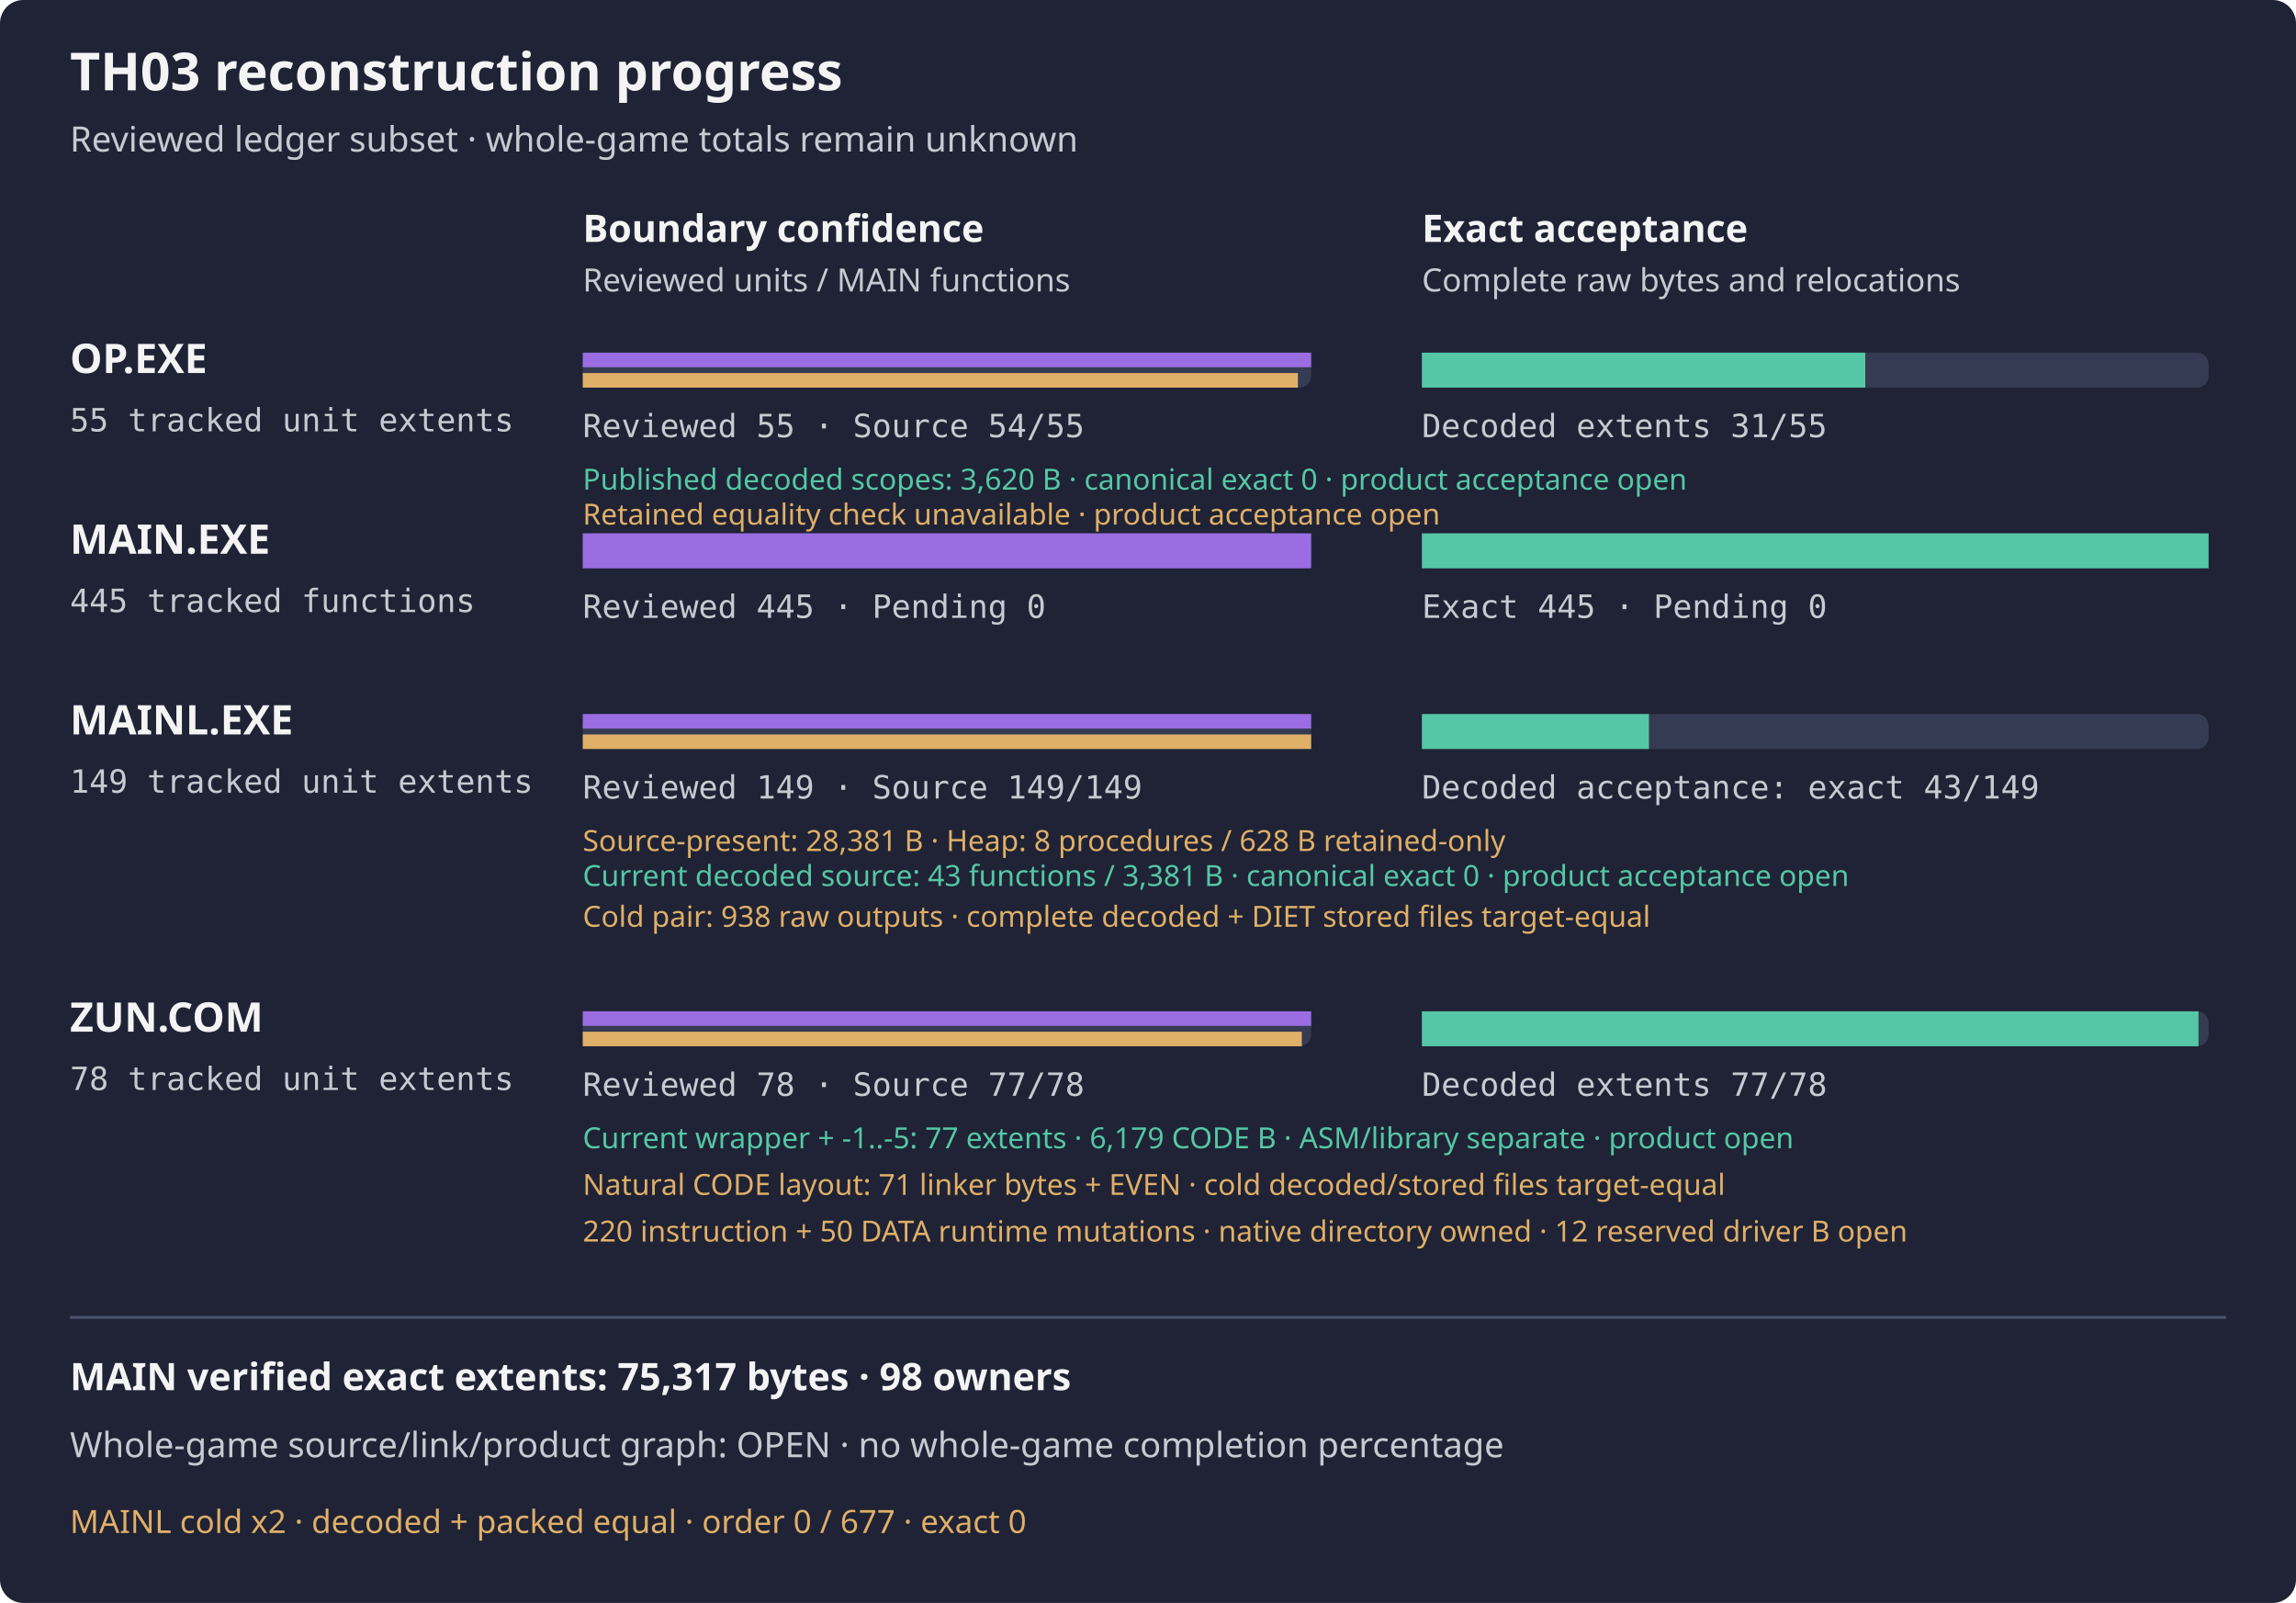
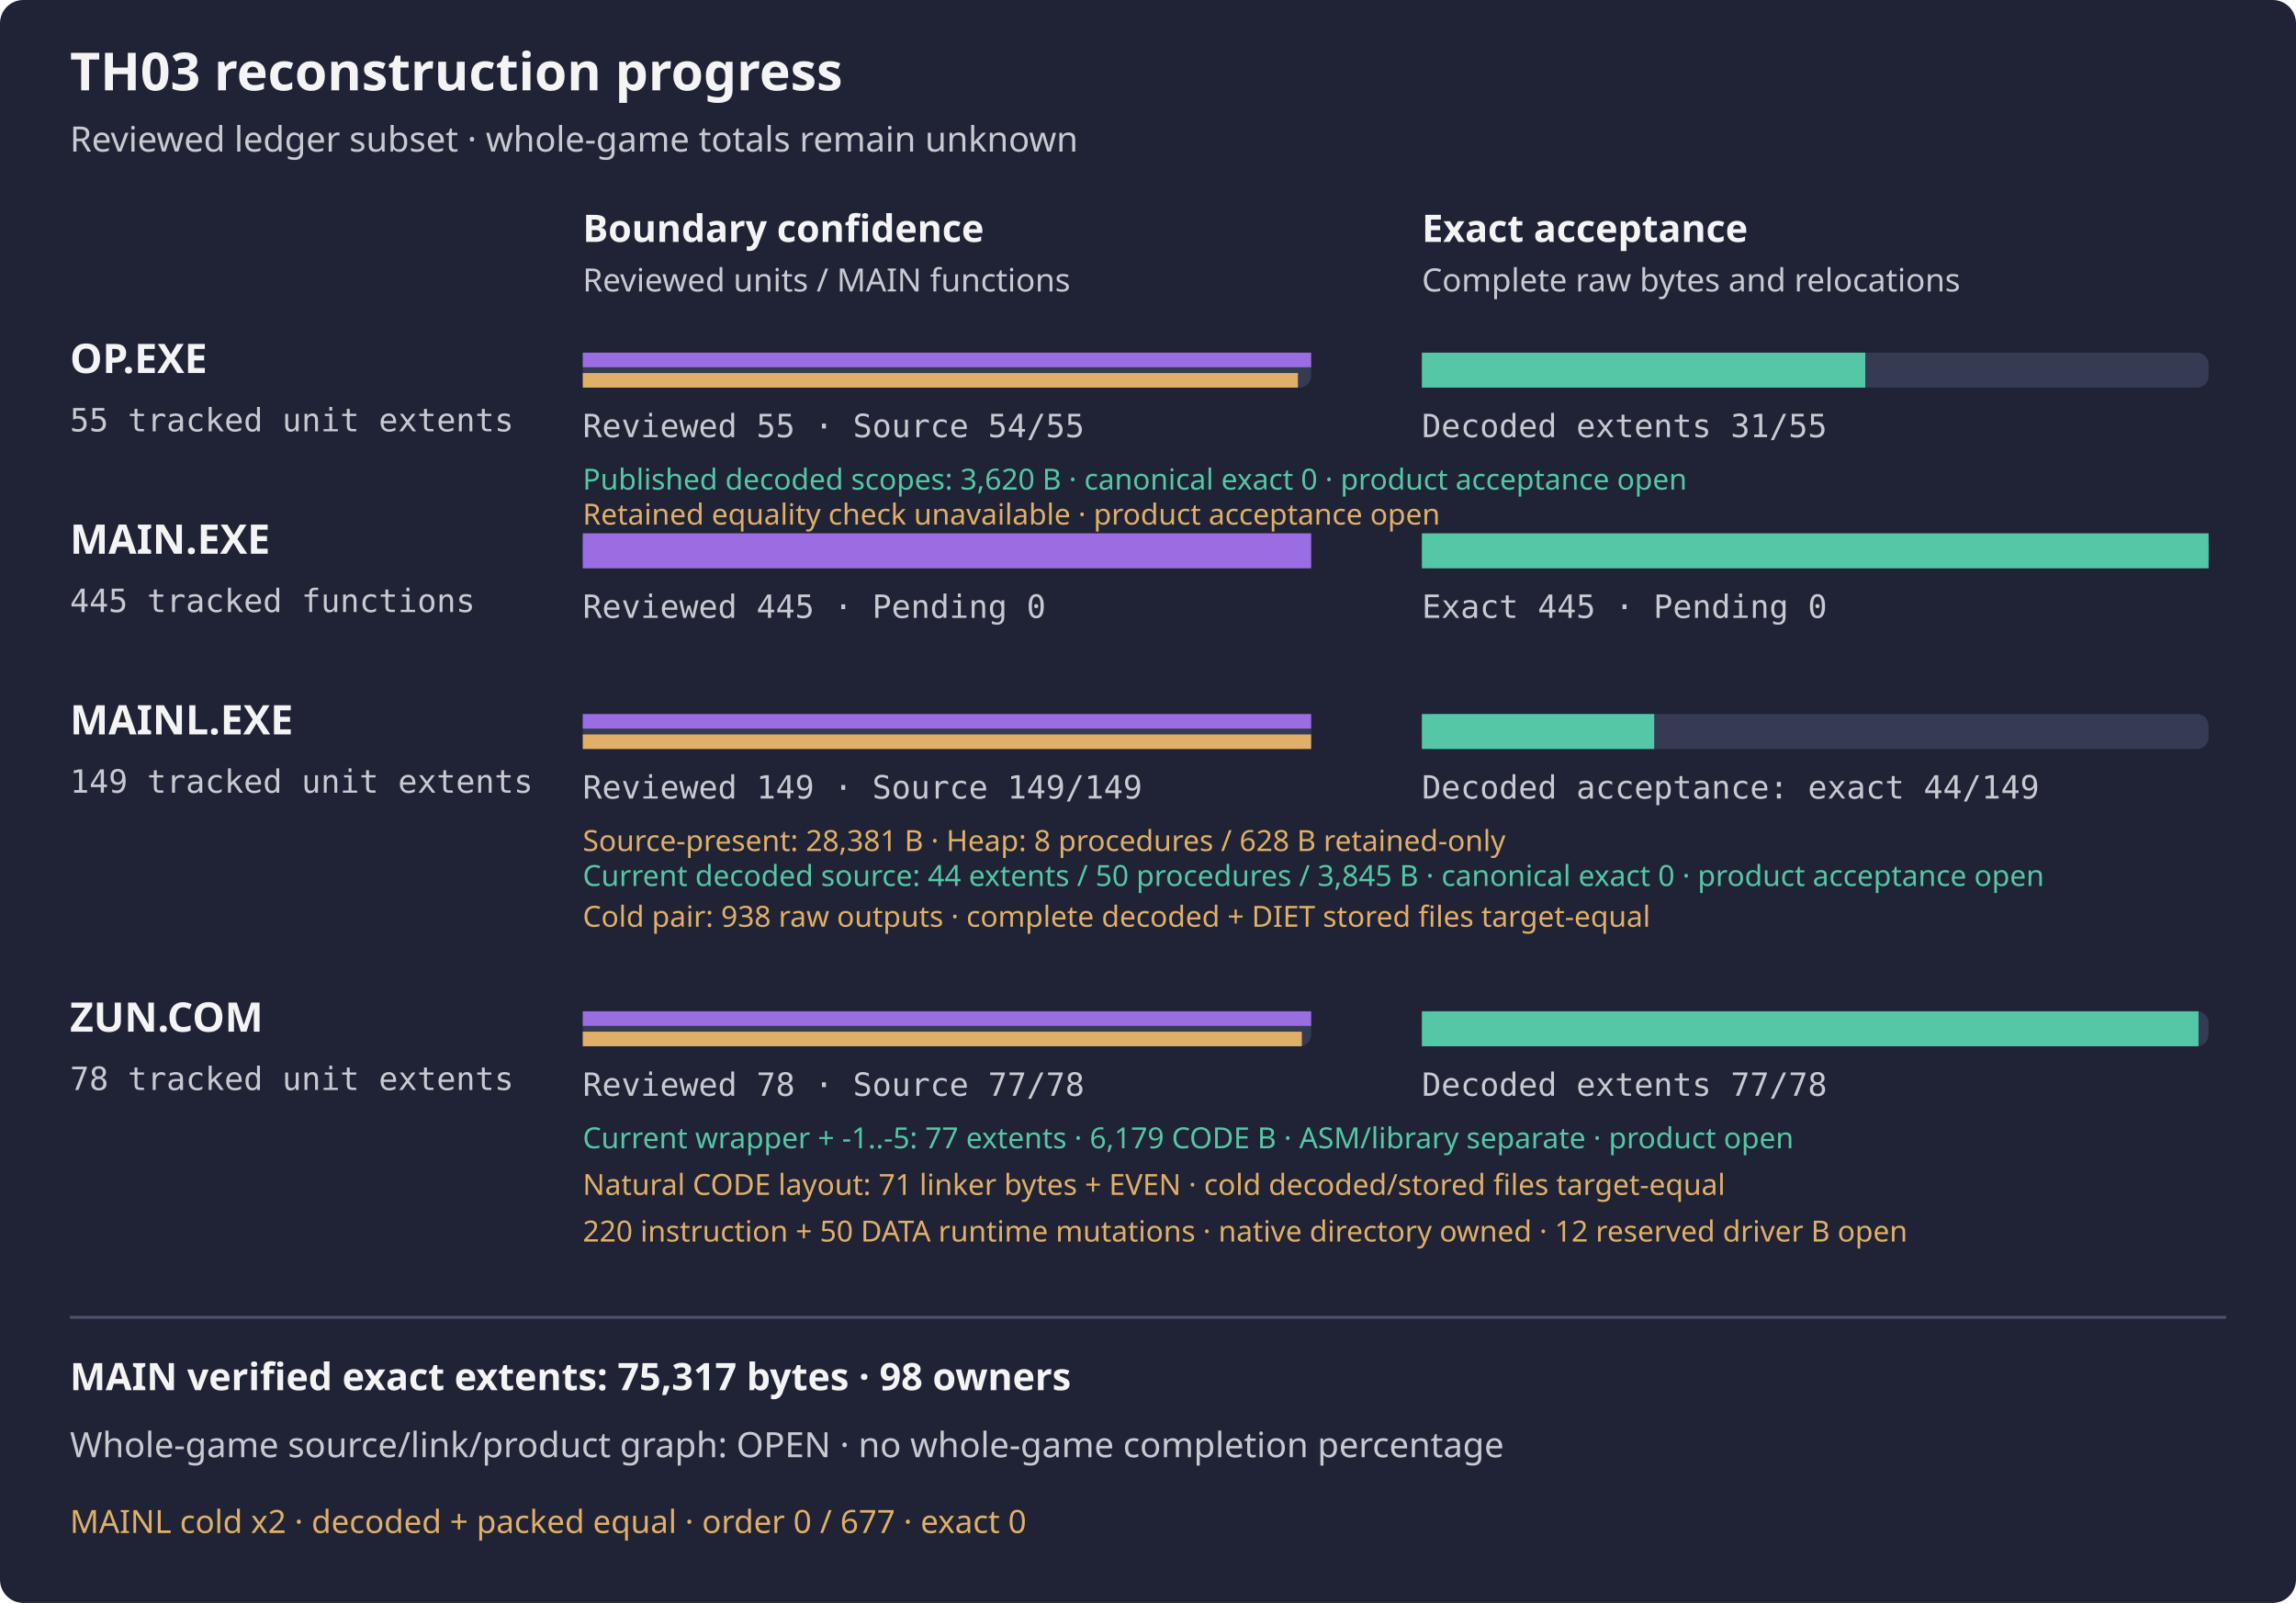
<svg xmlns="http://www.w3.org/2000/svg" width="788" height="550" viewBox="0 0 788 550" role="img" aria-label="TH03 reviewed subset reconstruction progress">
  <rect width="788" height="550" rx="8" fill="#1f2335" />
  <text x="24" y="31" fill="#f4f4f5" font-family="sans-serif" font-size="18" font-weight="600">TH03 reconstruction progress</text>
  <text x="24" y="52" fill="#c8cad2" font-family="sans-serif" font-size="12">Reviewed ledger subset · whole-game totals remain unknown</text>
  <text x="200" y="83" fill="#f4f4f5" font-family="sans-serif" font-size="13" font-weight="600">Boundary confidence</text>
  <text x="488" y="83" fill="#f4f4f5" font-family="sans-serif" font-size="13" font-weight="600">Exact acceptance</text>
  <text x="200" y="100" fill="#c8cad2" font-family="sans-serif" font-size="11">Reviewed units / MAIN functions</text>
  <text x="488" y="100" fill="#c8cad2" font-family="sans-serif" font-size="11">Complete raw bytes and relocations</text>
  <g aria-label="OP.EXE bars count tracked unit extents, not functions; source-present is not exact">
    <text x="24" y="128" fill="#f4f4f5" font-family="sans-serif" font-size="14" font-weight="600">OP.EXE</text>
    <text x="24" y="148" fill="#c8cad2" font-family="monospace" font-size="11">55 tracked unit extents</text>
    <rect x="200" y="121" width="250" height="12" rx="4" fill="#353b52" />
    <rect x="488" y="121" width="270" height="12" rx="4" fill="#353b52" />
    <rect x="200" y="121" width="250.00" height="5" fill="#9b6de3" />
    <rect x="200" y="128" width="245.45" height="5" fill="#e0af68" />
    <rect x="488" y="121" width="152.18" height="12" fill="#55c7a6" />
    <text x="200" y="150" fill="#c8cad2" font-family="monospace" font-size="11">Reviewed 55 · Source 54/55</text>
    <text x="488" y="150" fill="#c8cad2" font-family="monospace" font-size="11">Decoded extents 31/55</text>
  </g>
  <text x="200" y="168" fill="#55c7a6" font-family="sans-serif" font-size="10">Published decoded scopes: 3,620 B · canonical exact 0 · product acceptance open</text>
  <text x="200" y="180" fill="#e0af68" font-family="sans-serif" font-size="10">Retained equality check unavailable · product acceptance open</text>
  <text x="24" y="190" fill="#f4f4f5" font-family="sans-serif" font-size="14" font-weight="600">MAIN.EXE</text>
  <text x="24" y="210" fill="#c8cad2" font-family="monospace" font-size="11">445 tracked functions</text>
  <rect x="200" y="183" width="250" height="12" rx="4" fill="#353b52" />
  <rect x="488" y="183" width="270" height="12" rx="4" fill="#353b52" />
  <rect x="200" y="183" width="250.00" height="12" fill="#9b6de3" />
  <rect x="488" y="183" width="270.00" height="12" fill="#55c7a6" />
  <text x="200" y="212" fill="#c8cad2" font-family="monospace" font-size="11">Reviewed 445 · Pending 0</text>
  <text x="488" y="212" fill="#c8cad2" font-family="monospace" font-size="11">Exact 445 · Pending 0</text>
  <g aria-label="MAINL bars count tracked unit extents, not functions; source-present is not exact">
    <text x="24" y="252" fill="#f4f4f5" font-family="sans-serif" font-size="14" font-weight="600">MAINL.EXE</text>
    <text x="24" y="272" fill="#c8cad2" font-family="monospace" font-size="11">149 tracked unit extents</text>
    <rect x="200" y="245" width="250" height="12" rx="4" fill="#353b52" />
    <rect x="488" y="245" width="270" height="12" rx="4" fill="#353b52" />
    <rect x="200" y="245" width="250.00" height="5" fill="#9b6de3" />
    <rect x="200" y="252" width="250.00" height="5" fill="#e0af68" />
-     <rect x="488" y="245" width="77.92" height="12" fill="#55c7a6" />
+     <rect x="488" y="245" width="79.73" height="12" fill="#55c7a6" />
    <text x="200" y="274" fill="#c8cad2" font-family="monospace" font-size="11">Reviewed 149 · Source 149/149</text>
-     <text x="488" y="274" fill="#c8cad2" font-family="monospace" font-size="11">Decoded acceptance: exact 43/149</text>
+     <text x="488" y="274" fill="#c8cad2" font-family="monospace" font-size="11">Decoded acceptance: exact 44/149</text>
    <text x="200" y="292" fill="#e0af68" font-family="sans-serif" font-size="10">Source-present: 28,381 B · Heap: 8 procedures / 628 B retained-only</text>
  </g>
-   <text x="200" y="304" fill="#55c7a6" font-family="sans-serif" font-size="10">Current decoded source: 43 functions / 3,381 B · canonical exact 0 · product acceptance open</text>
+   <text x="200" y="304" fill="#55c7a6" font-family="sans-serif" font-size="10">Current decoded source: 44 extents / 50 procedures / 3,845 B · canonical exact 0 · product acceptance open</text>
  <text x="200" y="318" fill="#e0af68" font-family="sans-serif" font-size="10">Cold pair: 938 raw outputs · complete decoded + DIET stored files target-equal</text>
  <g aria-label="ZUN.COM bars count tracked unit extents, not functions; source-present is not exact">
    <text x="24" y="354" fill="#f4f4f5" font-family="sans-serif" font-size="14" font-weight="600">ZUN.COM</text>
    <text x="24" y="374" fill="#c8cad2" font-family="monospace" font-size="11">78 tracked unit extents</text>
    <rect x="200" y="347" width="250" height="12" rx="4" fill="#353b52" />
    <rect x="488" y="347" width="270" height="12" rx="4" fill="#353b52" />
    <rect x="200" y="347" width="250.00" height="5" fill="#9b6de3" />
    <rect x="200" y="354" width="246.79" height="5" fill="#e0af68" />
    <rect x="488" y="347" width="266.54" height="12" fill="#55c7a6" />
    <text x="200" y="376" fill="#c8cad2" font-family="monospace" font-size="11">Reviewed 78 · Source 77/78</text>
    <text x="488" y="376" fill="#c8cad2" font-family="monospace" font-size="11">Decoded extents 77/78</text>
  </g>
  <text x="200" y="394" fill="#55c7a6" font-family="sans-serif" font-size="10">Current wrapper + -1..-5: 77 extents · 6,179 CODE B · ASM/library separate · product open</text>
  <text x="200" y="410" fill="#e0af68" font-family="sans-serif" font-size="10">Natural CODE layout: 71 linker bytes + EVEN · cold decoded/stored files target-equal</text>
  <text x="200" y="426" fill="#e0af68" font-family="sans-serif" font-size="10">220 instruction + 50 DATA runtime mutations · native directory owned · 12 reserved driver B open</text>
  <path d="M24 452 H764" stroke="#4b526d" />
  <text x="24" y="477" fill="#f4f4f5" font-family="sans-serif" font-size="13" font-weight="600">MAIN verified exact extents: 75,317 bytes · 98 owners</text>
  <text x="24" y="500" fill="#c8cad2" font-family="sans-serif" font-size="12">Whole-game source/link/product graph: OPEN · no whole-game completion percentage</text>
  <text x="24" y="526" fill="#e0af68" font-family="sans-serif" font-size="11">MAINL cold x2 · decoded + packed equal · order 0 / 677 · exact 0</text>
</svg>
